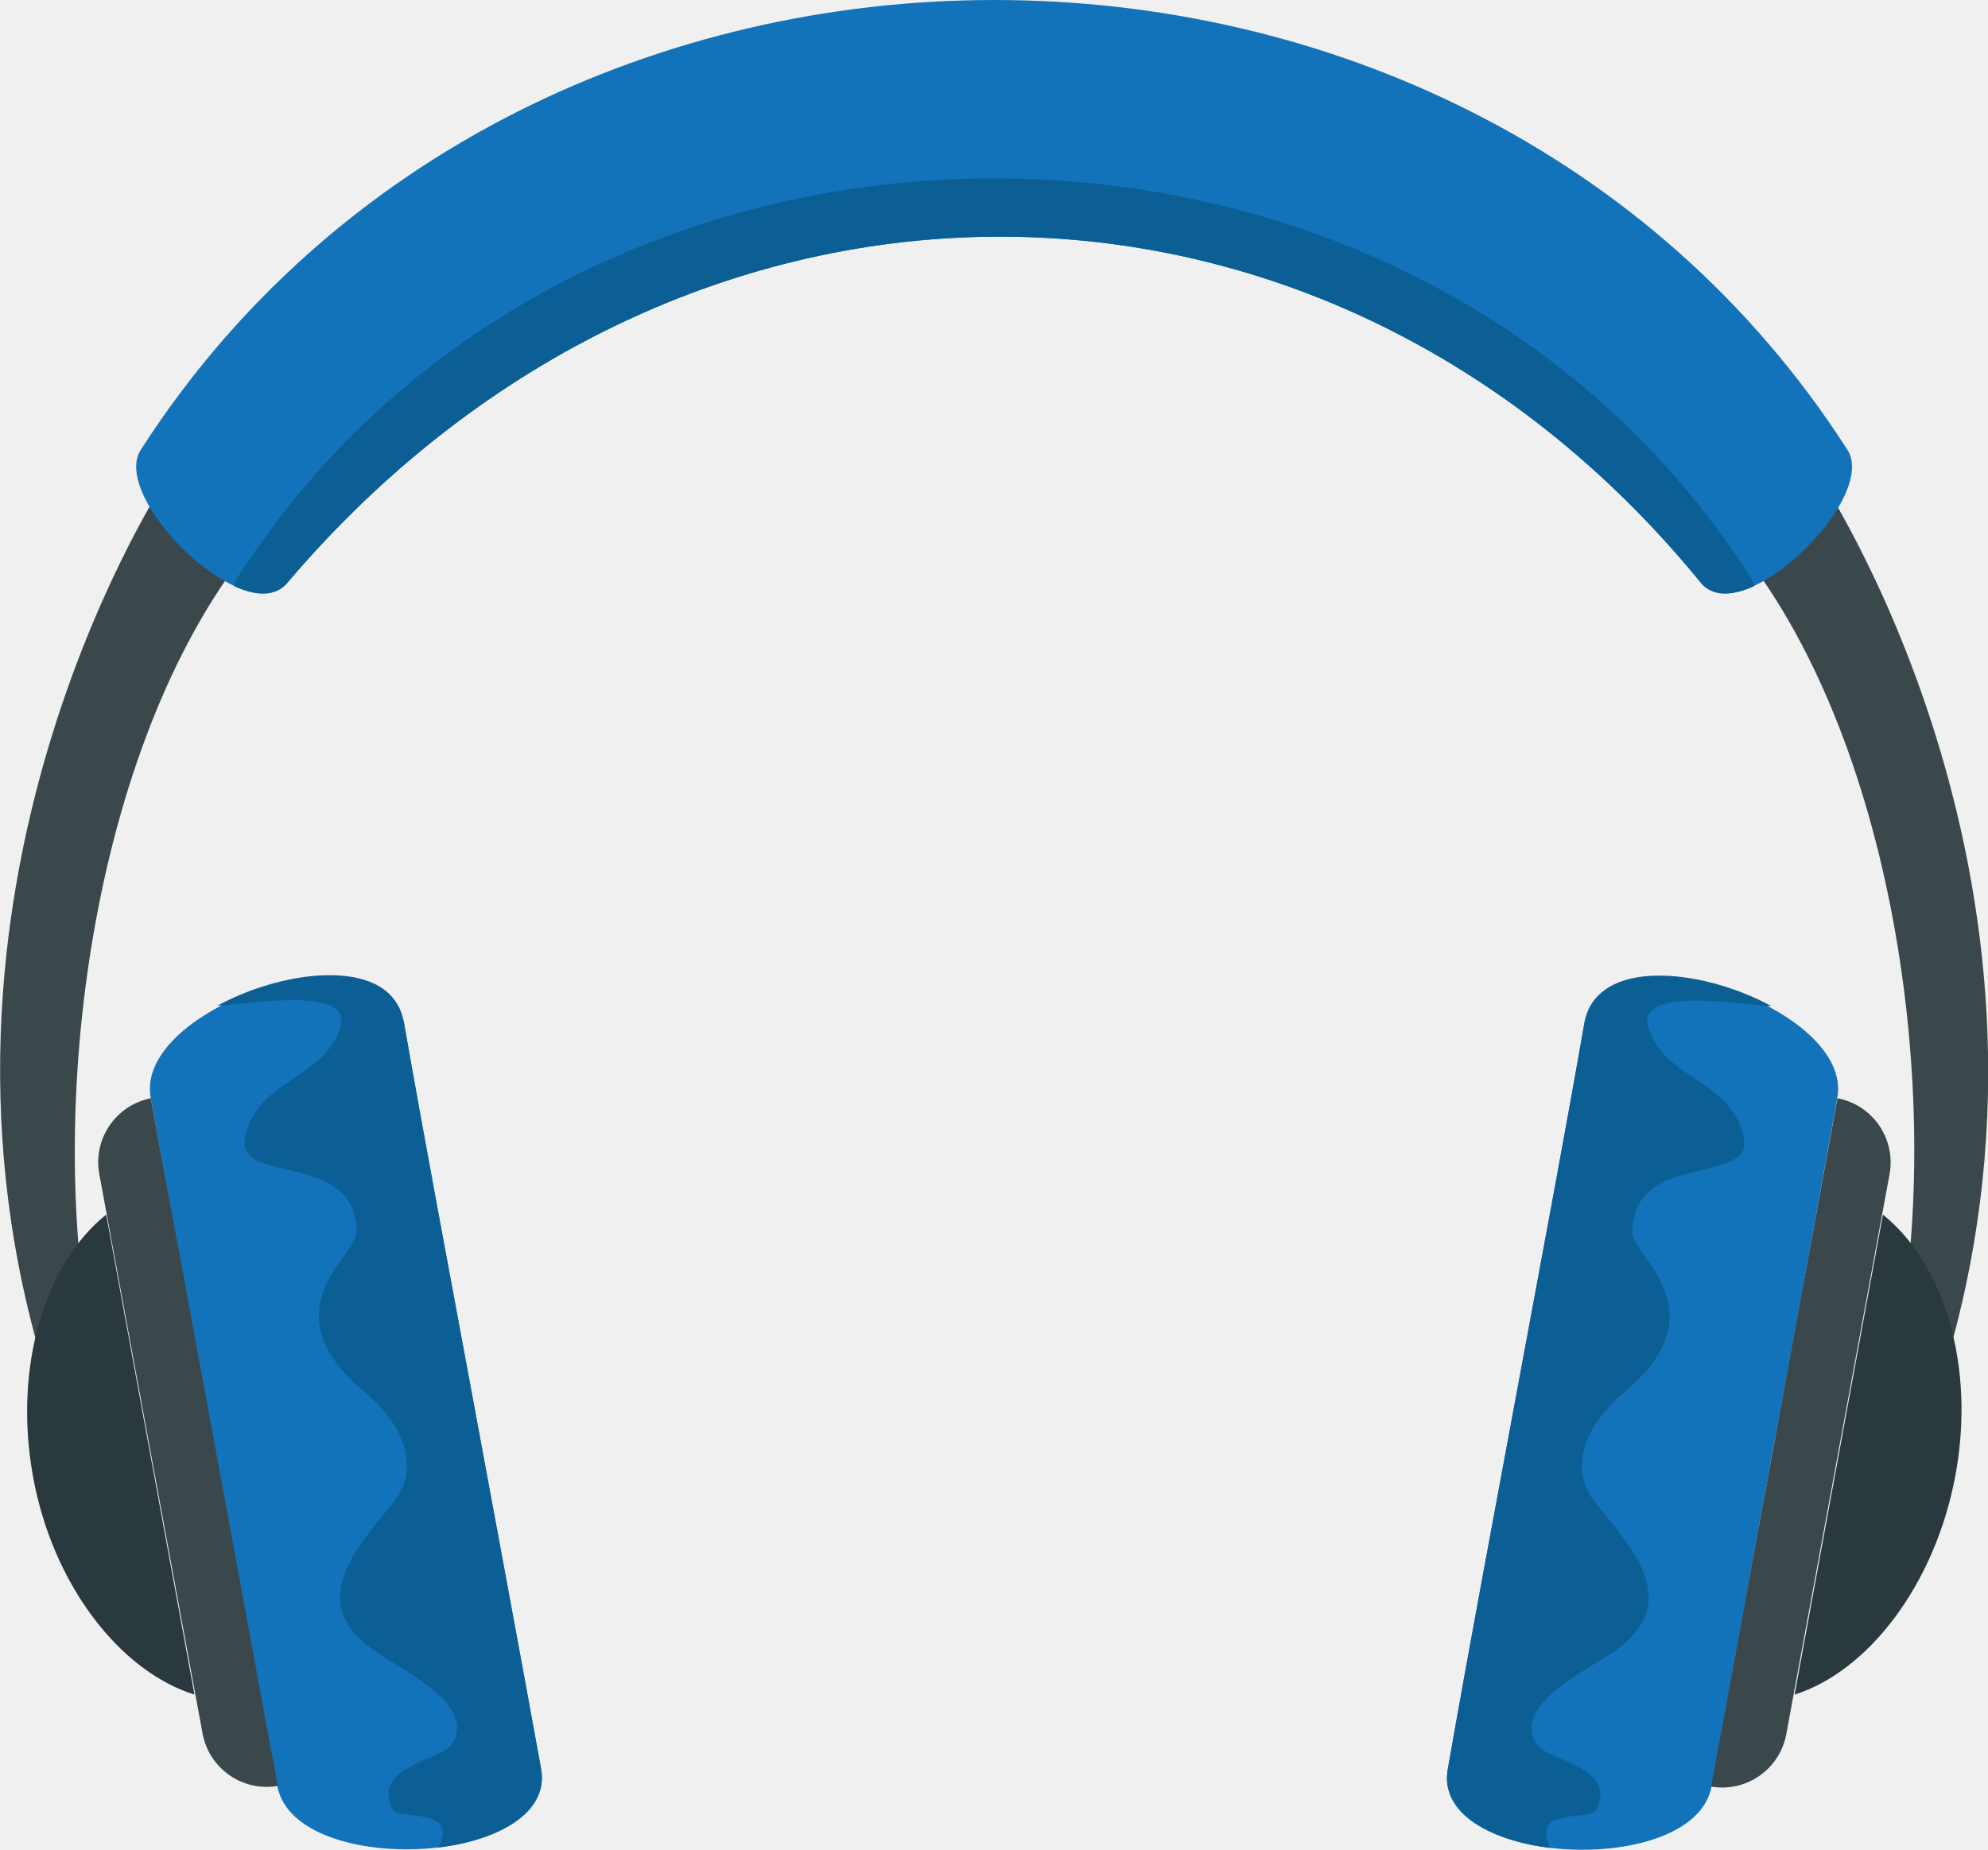
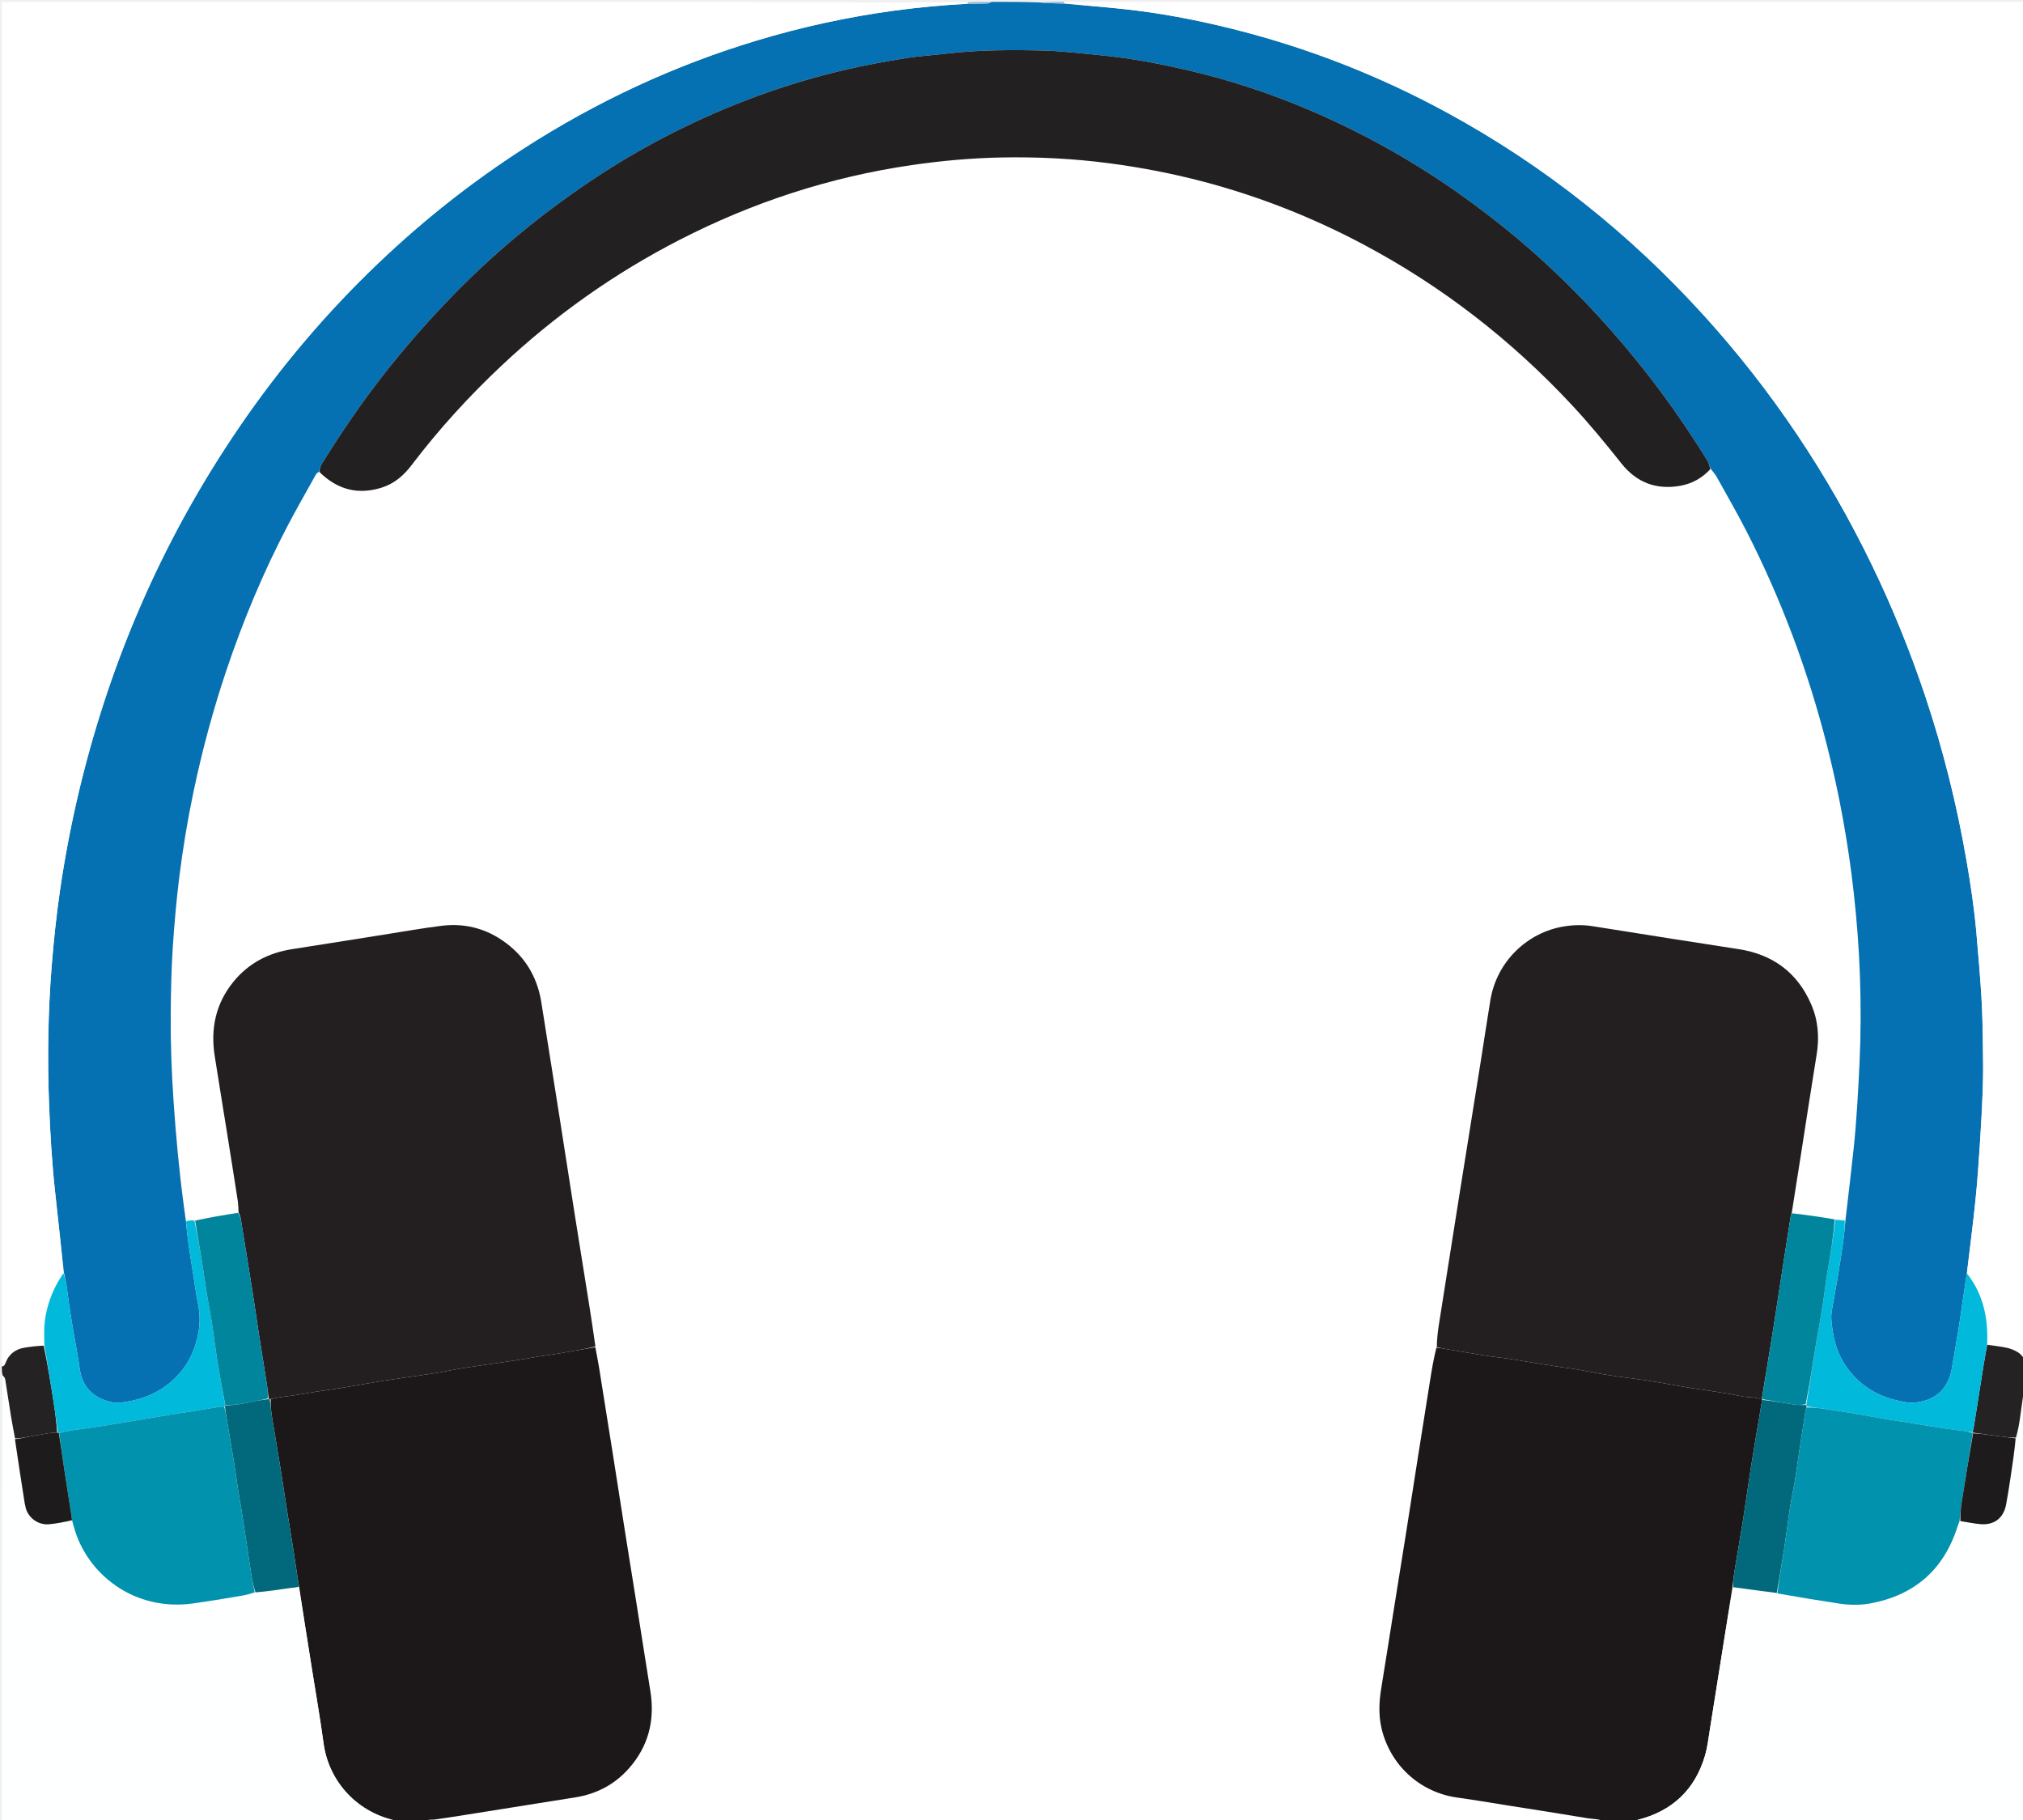
- <svg xmlns="http://www.w3.org/2000/svg" id="Capa_1" data-name="Capa 1" viewBox="0 0 91.39 85.06">
-   <defs>
-     <style>.cls-1{fill:#3a484b;}.cls-1,.cls-2,.cls-3,.cls-4{fill-rule:evenodd;}.cls-2{fill:#1273ba;}.cls-3{fill:#0b5f94;}.cls-4{fill:#2a393d;}</style>
-   </defs>
-   <path class="cls-1" d="M11.22,25.84S-1.13,44.2,5.3,66.39C6,66,6.81,65.66,7.54,65.27c-2-11.74.51-28.12,7.9-36.68-1.39-.93-2.79-1.82-4.22-2.75Z" transform="translate(-3.44 -4.04)" />
-   <path class="cls-1" d="M87,25.84S99.41,44.2,93,66.39c-.73-.38-1.51-.73-2.24-1.12,2.05-11.74-.51-28.12-7.9-36.68,1.39-.93,2.79-1.82,4.18-2.75Z" transform="translate(-3.44 -4.04)" />
-   <path class="cls-2" d="M81.6,30.8c1.86,2.36,8.29-3.91,6.74-6.12-17.7-27.54-60.7-27.5-78.4,0-1.55,2.21,4.88,8.48,6.74,6.12,18-21.15,47.6-21.19,64.92,0Z" transform="translate(-3.44 -4.04)" />
-   <path class="cls-3" d="M81.6,30.8c.54.7,1.47.66,2.48.19a1.15,1.15,0,0,0-.2-.46c-15.68-24.4-53.8-24.37-69.48,0a1.15,1.15,0,0,0-.2.46c1,.47,1.94.51,2.48-.19,18-21.15,47.6-21.19,64.92,0Z" transform="translate(-3.44 -4.04)" />
-   <path class="cls-2" d="M22,51c1,5.73,2.09,11.46,3.14,17.15s2.13,11.47,3.17,17.2c.85,4.49-11.31,5.11-12.12.82L13.27,70.38c-1-5.27-1.93-10.57-2.9-15.84C9.56,50.28,21.14,46.48,22,51Z" transform="translate(-3.44 -4.04)" />
-   <path class="cls-2" d="M76.29,51c-1,5.73-2.09,11.46-3.14,17.15S71,79.64,70,85.37c-.85,4.49,11.31,5.11,12.12.82L85,70.38c1-5.27,1.93-10.57,2.9-15.84.81-4.26-10.77-8.06-11.62-3.52Z" transform="translate(-3.44 -4.04)" />
-   <path class="cls-3" d="M22,51c1,5.73,2.09,11.46,3.14,17.15s2.13,11.47,3.17,17.2c.39,2-2,3.33-4.72,3.64a0,0,0,0,1,0,0c1-1.89-1.86-1.24-2.1-1.74-1-2,2.25-2.28,2.72-3,1.2-1.82-2.29-3.41-3.49-4.26-3.18-2.17-1.09-4.57.77-6.82,1.44-1.74.28-3.83-1.27-5.11-4.54-3.76-.39-6.28-.39-7.36,0-3.83-5.66-2.09-5.11-4.42.58-2.63,3.6-2.59,4.37-5,.62-2-4.53-1-5.65-1,3.29-1.78,8-2.17,8.52.66Z" transform="translate(-3.44 -4.04)" />
-   <path class="cls-3" d="M76.29,51c-1,5.73-2.09,11.46-3.14,17.15S71,79.64,70,85.37c-.39,2,2,3.33,4.72,3.64a0,0,0,0,0,0,0c-1-1.89,1.86-1.24,2.1-1.74,1-2-2.25-2.28-2.72-3-1.2-1.82,2.29-3.41,3.49-4.26,3.18-2.17,1.09-4.57-.77-6.82-1.44-1.74-.28-3.83,1.27-5.11,4.5-3.76.39-6.28.39-7.36,0-3.83,5.66-2.09,5.11-4.42-.58-2.63-3.6-2.59-4.37-5-.62-2,4.53-1,5.65-1-3.29-1.78-8-2.17-8.52.66Z" transform="translate(-3.44 -4.04)" />
-   <path class="cls-1" d="M10.37,54.54h0A3,3,0,0,0,8,58l4.76,25.79a3,3,0,0,0,3.45,2.37h0Z" transform="translate(-3.44 -4.04)" />
-   <path class="cls-1" d="M87.91,54.54h0A3,3,0,0,1,90.31,58L85.55,83.82a3,3,0,0,1-3.45,2.37h0Z" transform="translate(-3.44 -4.04)" />
-   <path class="cls-4" d="M8.32,59.89c-2.83,2.28-4.26,7-3.37,12s4,9,7.43,10.07Z" transform="translate(-3.44 -4.04)" />
-   <path class="cls-4" d="M90,59.89c2.83,2.28,4.26,7,3.33,12s-4,9-7.39,10.07Z" transform="translate(-3.44 -4.04)" />
+ <svg xmlns="http://www.w3.org/2000/svg" version="1.1" id="Layer_1" x="0px" y="0px" width="100%" viewBox="0 0 4349 3911" enable-background="new 0 0 4349 3911" xml:space="preserve">
+   <path fill="#FFFFFF" opacity="1" stroke="none" d=" M3448,3916   C2610.559,3916 1773.118,3916 933.653,3915.024   C931.628,3914.049 932.142,3912.13 933.756,3911.855   C953.13,3908.799 970.897,3906.054 988.652,3903.231   C1071.493,3890.059 1154.349,3876.984 1237.161,3863.634   C1282.821,3856.273 1321.709,3835.871 1352.379,3801.021   C1393.777,3753.981 1407.761,3698.941 1398.47,3637.517   C1395.084,3615.135 1391.341,3592.808 1387.804,3570.448   C1380.625,3525.065 1373.519,3479.671 1366.302,3434.294   C1358.982,3388.272 1351.488,3342.277 1344.209,3296.248   C1335.575,3241.657 1327.147,3187.034 1318.524,3132.441   C1308.342,3067.987 1298.115,3003.539 1287.747,2939.114   C1285.426,2924.691 1282.441,2910.375 1279.966,2894.323   C1275.589,2863.04 1271.11,2833.427 1266.407,2803.851   C1256.478,2741.407 1246.324,2678.999 1236.464,2616.545   C1225.15,2544.882 1214.133,2473.171 1202.844,2401.504   C1189.9,2319.323 1176.802,2237.166 1163.765,2154.999   C1156.054,2106.398 1134.351,2065.357 1096.325,2033.858   C1053.725,1998.571 1004.369,1983.381 949.431,1990.139   C907.829,1995.256 866.509,2002.677 825.084,2009.204   C759.342,2019.562 693.645,2030.208 627.876,2040.39   C577.098,2048.251 534.393,2070.486 501.755,2110.547   C463.606,2157.374 452.391,2211.276 461.6,2270.066   C470.044,2323.981 478.921,2377.828 487.533,2431.717   C495.41,2481.011 503.299,2530.304 510.907,2579.64   C512.312,2588.751 512.401,2598.065 511.258,2607.276   C479.359,2612.264 449.301,2617.261 417.63,2622.236   C410.693,2622.872 405.369,2623.53 399.58,2622.609   C397.762,2611.14 396.389,2601.254 395.058,2591.361   C385.025,2516.758 378.191,2441.829 373.065,2366.758   C368.89,2305.622 366.597,2244.368 367.016,2183.083   C367.348,2134.48 368.205,2085.892 371.362,2037.32   C374.646,1986.781 379.094,1936.379 385.305,1886.159   C392.989,1824.026 403.316,1762.284 416.197,1700.992   C434.699,1612.955 457.995,1526.224 486.692,1440.947   C522.859,1333.468 566.37,1229.087 619.131,1128.676   C637.403,1093.901 656.984,1059.814 676.067,1025.468   C678.593,1020.922 680.561,1015.612 687.593,1015.494   C726.548,1053.304 770.8,1064.025 821.072,1048.031   C848.072,1039.441 868.283,1021.622 885.247,999.291   C943.423,922.711 1008.041,851.923 1078.101,786.059   C1192.901,678.135 1320.241,587.9 1460.356,515.888   C1617.949,434.893 1784.169,380.507 1959.724,354.9   C2023.751,345.561 2088.028,339.747 2152.654,338.504   C2230.651,337.003 2308.393,340.864 2385.844,351.105   C2453.933,360.107 2521.142,373.104 2587.526,390.623   C2707.119,422.183 2821.407,467.31 2930.598,525.257   C3099.901,615.105 3249.217,731.043 3379.766,871.233   C3417.021,911.239 3451.748,953.399 3485.693,996.254   C3518.343,1037.472 3561.228,1053.697 3613.14,1044.067   C3638.023,1039.451 3659.368,1027.566 3678.439,1009.91   C3683.299,1015.162 3687.406,1019.56 3690.241,1024.665   C3711.579,1063.076 3733.631,1101.132 3753.66,1140.221   C3829.559,1288.344 3887.372,1443.358 3928.188,1604.696   C3954.346,1708.093 3973.299,1812.778 3985.136,1918.816   C3991.788,1978.403 3996.387,2038.139 3998.486,2097.977   C4000.701,2161.177 4000.478,2224.432 3997.473,2287.708   C3994.535,2349.569 3991.16,2411.36 3984.561,2472.932   C3979.171,2523.232 3973.103,2573.46 3965.774,2623.675   C3957.953,2623.067 3951.693,2622.503 3944.018,2621.249   C3912.647,2615.971 3882.693,2611.383 3852.627,2605.208   C3858.8,2563.542 3865.091,2523.464 3871.365,2483.383   C3882.683,2411.066 3893.66,2338.693 3905.439,2266.451   C3911.499,2229.289 3908.515,2193.259 3893.59,2158.836   C3863.849,2090.25 3810.853,2051.63 3737.383,2040.289   C3691.35,2033.183 3645.322,2026.046 3599.308,2018.819   C3540.807,2009.631 3482.307,2000.44 3423.841,1991.036   C3403.243,1987.723 3382.825,1988.159 3362.276,1991.473   C3284.645,2003.996 3217.804,2065.576 3203.904,2150.413   C3196.697,2194.405 3190.167,2238.509 3183.147,2282.532   C3167.745,2379.118 3152.153,2475.673 3136.773,2572.262   C3122.021,2664.909 3107.364,2757.571 3092.854,2850.256   C3090.494,2865.332 3089.109,2880.561 3086.337,2896.977   C3081.531,2922.548 3077.654,2946.861 3073.793,2971.176   C3065.235,3025.073 3056.63,3078.964 3048.148,3132.874   C3039.563,3187.433 3031.193,3242.026 3022.562,3296.578   C3013.931,3351.131 3005.062,3405.647 2996.355,3460.188   C2987.334,3516.703 2978.552,3573.258 2969.328,3629.74   C2964.672,3658.255 2963.365,3686.592 2969.944,3714.998   C2987.956,3792.774 3051.149,3852.99 3133.422,3864.225   C3169.68,3869.176 3205.759,3875.435 3241.911,3881.154   C3299.083,3890.198 3356.301,3898.979 3413.373,3908.616   C3424.939,3910.57 3437.339,3909.532 3448,3916  z" />
+   <path fill="#0571B2" opacity="1" stroke="none" d=" M3967.334,2623.719   C3973.103,2573.46 3979.171,2523.232 3984.561,2472.932   C3991.16,2411.36 3994.535,2349.569 3997.473,2287.708   C4000.478,2224.432 4000.701,2161.177 3998.486,2097.977   C3996.387,2038.139 3991.788,1978.403 3985.136,1918.816   C3973.299,1812.778 3954.346,1708.093 3928.188,1604.696   C3887.372,1443.358 3829.559,1288.344 3753.66,1140.221   C3733.631,1101.132 3711.579,1063.076 3690.241,1024.665   C3687.406,1019.56 3683.299,1015.162 3678.422,1008.574   C3674.92,1001.216 3673.459,995.318 3670.5,990.305   C3663.055,977.693 3655.003,965.435 3647.072,953.113   C3583.831,854.865 3512.7,762.638 3433.482,676.816   C3371.96,610.165 3306.229,547.776 3235.533,490.84   C3177.395,444.018 3116.967,400.342 3053.562,360.828   C2978.22,313.874 2899.752,272.884 2818.192,237.965   C2729.901,200.164 2638.887,170.339 2545.201,149.05   C2488.124,136.079 2430.627,125.237 2372.29,119.463   C2357.733,118.023 2343.204,116.274 2328.631,115.037   C2301.467,112.732 2274.311,109.495 2247.096,108.786   C2175.848,106.932 2104.604,106.991 2033.635,115.401   C2004.583,118.844 1975.255,120.445 1946.425,125.164   C1903.796,132.142 1861.191,139.818 1819.12,149.548   C1690.127,179.381 1566.663,224.881 1448.469,284.471   C1403.861,306.961 1360.172,331.256 1317.841,357.824   C1192.631,436.411 1077.898,527.981 974.655,633.99   C922.531,687.51 873.329,743.435 827.143,802.133   C778.884,863.467 734.964,927.759 693.742,993.954   C689.874,1000.166 685.819,1006.407 686.618,1014.297   C680.561,1015.612 678.593,1020.922 676.067,1025.468   C656.984,1059.814 637.403,1093.901 619.131,1128.676   C566.37,1229.087 522.859,1333.468 486.692,1440.947   C457.995,1526.224 434.699,1612.955 416.197,1700.992   C403.316,1762.284 392.989,1824.026 385.305,1886.159   C379.094,1936.379 374.646,1986.781 371.362,2037.32   C368.205,2085.892 367.348,2134.48 367.016,2183.083   C366.597,2244.368 368.89,2305.622 373.065,2366.758   C378.191,2441.829 385.025,2516.758 395.058,2591.361   C396.389,2601.254 397.762,2611.14 399.508,2624.338   C401.595,2642.784 402.926,2657.974 405.07,2673.047   C408.423,2696.625 412.287,2720.131 416.007,2743.656   C419.109,2763.275 421.651,2783.015 425.66,2802.45   C429.763,2822.338 430.248,2842.627 427.002,2861.985   C420.644,2899.904 405.321,2933.844 376.967,2961.801   C342.442,2995.841 300.725,3011.167 253.794,3015.658   C251.817,3015.847 249.765,3015.875 247.811,3015.572   C207.918,3009.381 178.413,2987.463 171.912,2945.571   C169.17,2927.906 166.484,2910.224 163.235,2892.649   C155.531,2850.981 148.785,2809.177 143.571,2767.116   C142.282,2756.719 139.457,2746.511 137.251,2734.415   C131.063,2677.031 125.017,2621.442 118.848,2565.868   C111.72,2501.66 107.848,2437.186 105.421,2372.696   C101.713,2274.161 103.167,2175.655 111.057,2077.258   C115.424,2022.806 121.058,1968.517 128.919,1914.504   C141.29,1829.498 158.067,1745.348 179.349,1662.059   C247.772,1394.281 358.781,1145.766 514.775,917.488   C602.666,788.87 702.864,670.722 815.791,563.352   C911.666,472.195 1014.961,390.517 1126.206,318.914   C1282.255,218.474 1448.827,140.763 1626.591,87.178   C1723.02,58.11 1821.07,36.673 1920.879,23.079   C1973.686,15.886 2026.671,10.909 2081.688,8.149   C2096.784,8.185 2110.059,8.104 2123.306,7.463   C2126.253,7.32 2129.104,5.206 2132,4   C2165.417,4 2198.834,4 2235.193,5.279   C2254.782,7.012 2271.429,7.466 2289.858,8.017   C2332.737,11.837 2373.887,15.054 2414.918,19.391   C2493.175,27.663 2570.34,42.439 2646.649,61.367   C2809.705,101.812 2964.972,162.51 3112.451,242.959   C3320.906,356.669 3503.904,502.675 3663.31,678.435   C3809.311,839.415 3928.911,1018.188 4023.735,1213.672   C4068.257,1305.455 4106.482,1399.757 4138.849,1496.475   C4177.375,1611.596 4206.605,1729.06 4227.367,1848.62   C4236.48,1901.103 4244.378,1953.802 4248.947,2006.913   C4252.884,2052.67 4256.97,2098.432 4259.725,2144.268   C4261.84,2179.471 4262.342,2214.786 4262.898,2250.062   C4263.36,2279.357 4263.612,2308.694 4262.595,2337.964   C4261.162,2379.198 4258.879,2420.414 4256.2,2461.588   C4253.607,2501.446 4250.827,2541.322 4246.727,2581.046   C4241.396,2632.691 4234.681,2684.193 4228.278,2737.402   C4225.333,2756.702 4222.641,2774.352 4220.016,2792.012   C4217,2812.304 4214.281,2832.644 4211.004,2852.894   C4206.144,2882.927 4201.125,2912.938 4195.779,2942.888   C4187.65,2988.423 4156.705,3013.188 4111.425,3015.321   C4099.784,3015.87 4087.761,3012.668 4076.208,3009.939   C4032.583,2999.637 3997.23,2976.722 3970.654,2940.233   C3947.883,2908.97 3939.693,2873.039 3936.964,2835.649   C3936.067,2823.353 3939.347,2810.667 3941.364,2798.264   C3944.547,2778.678 3948.538,2759.225 3951.711,2739.638   C3955.836,2714.178 3959.702,2688.672 3963.265,2663.129   C3965.088,2650.057 3966.007,2636.86 3967.334,2623.719  z" />
+   <path fill="#FFFFFF" opacity="1" stroke="none" d=" M2079.855,7.83   C2026.671,10.909 1973.686,15.886 1920.879,23.079   C1821.07,36.673 1723.02,58.11 1626.591,87.178   C1448.827,140.763 1282.255,218.474 1126.206,318.914   C1014.961,390.517 911.666,472.195 815.791,563.352   C702.864,670.722 602.666,788.87 514.775,917.488   C358.781,1145.766 247.772,1394.281 179.349,1662.059   C158.067,1745.348 141.29,1829.498 128.919,1914.504   C121.058,1968.517 115.424,2022.806 111.057,2077.258   C103.167,2175.655 101.713,2274.161 105.421,2372.696   C107.848,2437.186 111.72,2501.66 118.848,2565.868   C125.017,2621.442 131.063,2677.031 136.325,2735.483   C116.214,2765.947 103.982,2796.437 97.917,2829.484   C94.178,2849.854 94.862,2870.399 93.606,2891.122   C78.931,2893.197 65.904,2894.929 52.935,2897.024   C38.741,2899.317 26.662,2905.717 18.219,2917.543   C14.85,2922.262 12.959,2928.032 10.372,2933.312   C9.038,2936.036 6.907,2936.959 4,2936   C4,1959.008 4,982.016 4,4   C694.75,4 1385.5,4 2078.223,4.963   C2080.195,5.925 2079.855,7.83 2079.855,7.83  z" />
+   <path fill="#FFFFFF" opacity="1" stroke="none" d=" M4228.562,2735.757   C4234.681,2684.193 4241.396,2632.691 4246.727,2581.046   C4250.827,2541.322 4253.607,2501.446 4256.2,2461.588   C4258.879,2420.414 4261.162,2379.198 4262.595,2337.964   C4263.612,2308.694 4263.36,2279.357 4262.898,2250.062   C4262.342,2214.786 4261.84,2179.471 4259.725,2144.268   C4256.97,2098.432 4252.884,2052.67 4248.947,2006.913   C4244.378,1953.802 4236.48,1901.103 4227.367,1848.62   C4206.605,1729.06 4177.375,1611.596 4138.849,1496.475   C4106.482,1399.757 4068.257,1305.455 4023.735,1213.672   C3928.911,1018.188 3809.311,839.415 3663.31,678.435   C3503.904,502.675 3320.906,356.669 3112.451,242.959   C2964.972,162.51 2809.705,101.812 2646.649,61.367   C2570.34,42.439 2493.175,27.663 2414.918,19.391   C2373.887,15.054 2332.737,11.837 2289.668,7.041   C2287.696,5.967 2288,4 2288,4   C2977.092,4 3666.184,4 4356,4   C4356,978.75 4356,1953.5 4354.694,2929.552   C4352.338,2919.367 4345.484,2911.312 4336.31,2905.905   C4329.152,2901.686 4320.89,2898.677 4312.733,2896.966   C4299.33,2894.155 4285.616,2892.83 4271.986,2889.091   C4272.039,2882.662 4272.23,2878.021 4272.223,2873.38   C4272.14,2822.919 4259.481,2776.439 4228.562,2735.757  z" />
+   <path fill="#1C1819" opacity="1" stroke="none" d=" M3449.867,3916   C3437.339,3909.532 3424.939,3910.57 3413.373,3908.616   C3356.301,3898.979 3299.083,3890.198 3241.911,3881.154   C3205.759,3875.435 3169.68,3869.176 3133.422,3864.225   C3051.149,3852.99 2987.956,3792.774 2969.944,3714.998   C2963.365,3686.592 2964.672,3658.255 2969.328,3629.74   C2978.552,3573.258 2987.334,3516.703 2996.355,3460.188   C3005.062,3405.647 3013.931,3351.131 3022.562,3296.578   C3031.193,3242.026 3039.563,3187.433 3048.148,3132.874   C3056.63,3078.964 3065.235,3025.073 3073.793,2971.176   C3077.654,2946.861 3081.531,2922.548 3087.986,2897.22   C3096.375,2897.473 3102.142,2898.95 3107.99,2899.967   C3122.298,2902.456 3136.645,2904.727 3150.974,2907.094   C3168.592,2910.005 3186.176,2913.135 3203.834,2915.771   C3217.573,2917.823 3231.451,2918.942 3245.18,2921.046   C3267.377,2924.448 3289.462,2928.594 3311.672,2931.91   C3331.943,2934.936 3352.101,2938.579 3372.478,2941.138   C3399.971,2944.591 3427.045,2951.248 3454.449,2955.58   C3485.134,2960.431 3516.048,2963.819 3546.747,2968.588   C3576.122,2973.151 3605.297,2979 3634.655,2983.682   C3667.938,2988.99 3701.432,2992.937 3734.499,2999.656   C3744.201,3001.627 3754.095,3003.497 3763.934,3003.687   C3772.175,3003.845 3779.6,3006.182 3787.574,3008.099   C3787.894,3007.927 3788.578,3007.692 3788.139,3009.291   C3786.252,3020.056 3784.872,3029.234 3783.345,3038.388   C3777.123,3075.698 3770.582,3112.958 3764.681,3150.319   C3758.572,3188.999 3753.333,3227.816 3747.221,3266.496   C3741.318,3303.855 3734.679,3341.098 3728.599,3378.43   C3726.791,3389.535 3725.778,3400.769 3724.104,3413.569   C3718.125,3451.308 3712.471,3487.427 3706.75,3523.534   C3696.348,3589.181 3685.992,3654.835 3675.425,3720.456   C3672.574,3738.158 3670.533,3756.186 3665.545,3773.314   C3643.999,3847.3 3595.036,3893.248 3520.43,3912.127   C3517.482,3912.873 3514.804,3914.685 3512,3916   C3491.912,3916 3471.823,3916 3449.867,3916  z" />
+   <path fill="#1C1819" opacity="1" stroke="none" d=" M1279.761,2896.01   C1282.441,2910.375 1285.426,2924.691 1287.747,2939.114   C1298.115,3003.539 1308.342,3067.987 1318.524,3132.441   C1327.147,3187.034 1335.575,3241.657 1344.209,3296.248   C1351.488,3342.277 1358.982,3388.272 1366.302,3434.294   C1373.519,3479.671 1380.625,3525.065 1387.804,3570.448   C1391.341,3592.808 1395.084,3615.135 1398.47,3637.517   C1407.761,3698.941 1393.777,3753.981 1352.379,3801.021   C1321.709,3835.871 1282.821,3856.273 1237.161,3863.634   C1154.349,3876.984 1071.493,3890.059 988.652,3903.231   C970.897,3906.054 953.13,3908.799 932.257,3911.529   C923.135,3911.869 916.986,3911.731 912,3916   C894.572,3916 877.145,3916 856.94,3914.799   C768.692,3898.275 706.799,3830.13 695.612,3747.628   C688.368,3694.198 679.022,3641.051 670.583,3587.782   C661.314,3529.265 652.006,3470.755 642.943,3410.685   C642.122,3403.923 640.868,3398.749 640.059,3393.507   C636.821,3372.511 633.855,3351.474 630.54,3330.49   C625.775,3300.333 620.7,3270.225 615.931,3240.068   C611.472,3211.87 607.415,3183.608 602.864,3155.426   C596.834,3118.079 590.341,3080.806 584.379,3043.449   C582.503,3031.694 581.695,3019.769 581.976,3007.729   C588.696,3006.357 593.788,3004.856 598.989,3004.066   C612.047,3002.083 625.18,3000.589 638.235,2998.583   C651.283,2996.579 664.246,2994.029 677.292,2992.009   C696.878,2988.974 716.546,2986.455 736.101,2983.242   C765.412,2978.427 794.608,2972.903 823.941,2968.236   C852.64,2963.67 881.451,2959.815 910.208,2955.614   C920.663,2954.087 931.138,2952.661 941.541,2950.834   C961.05,2947.408 980.452,2943.332 1000.011,2940.24   C1028.714,2935.702 1057.52,2931.807 1086.276,2927.602   C1096.73,2926.073 1107.183,2924.529 1117.611,2922.834   C1131.292,2920.61 1144.932,2918.13 1158.62,2915.949   C1170.362,2914.078 1182.167,2912.605 1193.906,2910.713   C1206.938,2908.613 1219.923,2906.217 1232.935,2903.984   C1248.541,2901.307 1264.152,2898.667 1279.761,2896.01  z" />
+   <path fill="#FEFFFF" opacity="1" stroke="none" d=" M642.715,3412.242   C652.006,3470.755 661.314,3529.265 670.583,3587.782   C679.022,3641.051 688.368,3694.198 695.612,3747.628   C706.799,3830.13 768.692,3898.275 855.081,3914.799   C572.274,3916 288.549,3916 4,3916   C4,3597.25 4,3278.5 5.564,2958.078   C8.531,2959.31 10.719,2962.087 11.215,2965.139   C15.667,2992.507 19.669,3019.948 24.121,3047.316   C26.554,3062.267 29.6,3077.119 32.143,3093.68   C38.934,3140.482 45.941,3185.623 52.992,3230.757   C53.4,3233.363 54.332,3235.887 54.746,3238.494   C58.011,3259.068 79.298,3279.031 105.655,3276.572   C122.099,3275.038 138.381,3271.756 155.194,3270.883   C156.884,3276.301 158.26,3280.054 159.326,3283.892   C186.41,3381.354 285.638,3464.576 414.924,3446.828   C448.472,3442.222 481.866,3436.464 515.289,3430.978   C526.346,3429.163 537.271,3426.54 549.968,3424.412   C574.898,3420.995 598.101,3417.334 621.348,3413.981   C628.407,3412.963 635.589,3412.798 642.715,3412.242  z" />
+   <path fill="#FEFFFF" opacity="1" stroke="none" d=" M3513.875,3916   C3514.804,3914.685 3517.482,3912.873 3520.43,3912.127   C3595.036,3893.248 3643.999,3847.3 3665.545,3773.314   C3670.533,3756.186 3672.574,3738.158 3675.425,3720.456   C3685.992,3654.835 3696.348,3589.181 3706.75,3523.534   C3712.471,3487.427 3718.125,3451.308 3725.777,3413.505   C3742.083,3413.855 3756.411,3415.965 3770.76,3417.917   C3787.042,3420.132 3803.344,3422.205 3820.952,3425.246   C3865.65,3433.103 3908.99,3440.339 3952.435,3446.886   C3974.93,3450.277 3997.874,3450.991 4020.175,3446.891   C4115.156,3429.426 4178.249,3374.896 4207.924,3282.507   C4209.344,3278.088 4211.05,3273.76 4214.304,3269.787   C4229.795,3272.283 4243.541,3275.103 4257.427,3276.333   C4287.114,3278.962 4307.201,3263.448 4312.738,3233.907   C4316.291,3214.95 4319.143,3195.856 4322.076,3176.788   C4326.418,3148.552 4330.554,3120.284 4335.349,3090.448   C4338.089,3075.733 4340.474,3062.63 4342.382,3049.458   C4345.912,3025.091 4349.163,3000.684 4353.4,2976.259   C4354.271,2976.225 4356,2976 4356,2976   C4356,3289.026 4356,3602.052 4356,3916   C4075.917,3916 3795.833,3916 3513.875,3916  z" />
+   <path fill="#252224" opacity="1" stroke="none" d=" M32.37,3092.016   C29.6,3077.119 26.554,3062.267 24.121,3047.316   C19.669,3019.948 15.667,2992.507 11.215,2965.139   C10.719,2962.087 8.531,2959.31 5.564,2956.203   C4,2950.444 4,2944.889 4,2937.667   C6.907,2936.959 9.038,2936.036 10.372,2933.312   C12.959,2928.032 14.85,2922.262 18.219,2917.543   C26.662,2905.717 38.741,2899.317 52.935,2897.024   C65.904,2894.929 78.931,2893.197 94.029,2892.796   C102.545,2934.383 109.109,2974.456 115.326,3014.583   C118.686,3036.272 121.452,3058.054 122.709,3079.853   C105.801,3079.178 91.419,3084.087 76.61,3085.795   C61.814,3087.501 47.466,3092.421 32.37,3092.016  z" />
+   <path fill="#242223" opacity="1" stroke="none" d=" M4352.53,2976.293   C4349.163,3000.684 4345.912,3025.091 4342.382,3049.458   C4340.474,3062.63 4338.089,3075.733 4333.683,3090.455   C4317.242,3090.13 4303.028,3088.278 4288.835,3086.288   C4273.353,3084.117 4257.889,3081.818 4241.738,3079.614   C4241.06,3079.654 4239.757,3080.042 4240.374,3078.549   C4241.545,3075.146 4242.313,3073.269 4242.622,3071.319   C4249.78,3026.156 4256.814,2980.972 4264.05,2935.821   C4266.457,2920.8 4269.358,2905.857 4272.033,2890.879   C4285.616,2892.83 4299.33,2894.155 4312.733,2896.966   C4320.89,2898.677 4329.152,2901.686 4336.31,2905.905   C4345.484,2911.312 4352.338,2919.367 4354.694,2931.426   C4356,2938.857 4356,2945.715 4354.89,2955.333   C4353.363,2964.16 4352.946,2970.227 4352.53,2976.293  z" />
+   <path fill="#90BBDA" opacity="1" stroke="none" d=" M2286.147,4   C2288,4 2287.696,5.967 2287.886,6.944   C2271.429,7.466 2254.782,7.012 2237.068,5.279   C2252.098,4 2268.196,4 2286.147,4  z" />
+   <path fill="#90BBDA" opacity="1" stroke="none" d=" M2081.688,8.149   C2079.855,7.83 2080.195,5.925 2080.097,4.963   C2096.098,4 2112.196,4 2130.147,4   C2129.104,5.206 2126.253,7.32 2123.306,7.463   C2110.059,8.104 2096.784,8.185 2081.688,8.149  z" />
+   <path fill="#A9ABAB" opacity="1" stroke="none" d=" M4353.4,2976.259   C4352.946,2970.227 4353.363,2964.16 4354.89,2957.047   C4356,2961.556 4356,2967.111 4356,2974.333   C4356,2976 4354.271,2976.225 4353.4,2976.259  z" />
+   <path fill="#97B1B2" opacity="1" stroke="none" d=" M913.667,3916   C916.986,3911.731 923.135,3911.869 930.643,3911.804   C932.142,3912.13 931.628,3914.049 931.814,3915.024   C926.444,3916 920.889,3916 913.667,3916  z" />
+   <path fill="#232021" opacity="1" stroke="none" d=" M687.593,1015.494   C685.819,1006.407 689.874,1000.166 693.742,993.954   C734.964,927.759 778.884,863.467 827.143,802.133   C873.329,743.435 922.531,687.51 974.655,633.99   C1077.898,527.981 1192.631,436.411 1317.841,357.824   C1360.172,331.256 1403.861,306.961 1448.469,284.471   C1566.663,224.881 1690.127,179.381 1819.12,149.548   C1861.191,139.818 1903.796,132.142 1946.425,125.164   C1975.255,120.445 2004.583,118.844 2033.635,115.401   C2104.604,106.991 2175.848,106.932 2247.096,108.786   C2274.311,109.495 2301.467,112.732 2328.631,115.037   C2343.204,116.274 2357.733,118.023 2372.29,119.463   C2430.627,125.237 2488.124,136.079 2545.201,149.05   C2638.887,170.339 2729.901,200.164 2818.192,237.965   C2899.752,272.884 2978.22,313.874 3053.562,360.828   C3116.967,400.342 3177.395,444.018 3235.533,490.84   C3306.229,547.776 3371.96,610.165 3433.482,676.816   C3512.7,762.638 3583.831,854.865 3647.072,953.113   C3655.003,965.435 3663.055,977.693 3670.5,990.305   C3673.459,995.318 3674.92,1001.216 3677.081,1008.048   C3659.368,1027.566 3638.023,1039.451 3613.14,1044.067   C3561.228,1053.697 3518.343,1037.472 3485.693,996.254   C3451.748,953.399 3417.021,911.239 3379.766,871.233   C3249.217,731.043 3099.901,615.105 2930.598,525.257   C2821.407,467.31 2707.119,422.183 2587.526,390.623   C2521.142,373.104 2453.933,360.107 2385.844,351.105   C2308.393,340.864 2230.651,337.003 2152.654,338.504   C2088.028,339.747 2023.751,345.561 1959.724,354.9   C1784.169,380.507 1617.949,434.893 1460.356,515.888   C1320.241,587.9 1192.901,678.135 1078.101,786.059   C1008.041,851.923 943.423,922.711 885.247,999.291   C868.283,1021.622 848.072,1039.441 821.072,1048.031   C770.8,1064.025 726.548,1053.304 687.593,1015.494  z" />
+   <path fill="#231F20" opacity="1" stroke="none" d=" M1279.966,2894.323   C1264.152,2898.667 1248.541,2901.307 1232.935,2903.984   C1219.923,2906.217 1206.938,2908.613 1193.906,2910.713   C1182.167,2912.605 1170.362,2914.078 1158.62,2915.949   C1144.932,2918.13 1131.292,2920.61 1117.611,2922.834   C1107.183,2924.529 1096.73,2926.073 1086.276,2927.602   C1057.52,2931.807 1028.714,2935.702 1000.011,2940.24   C980.452,2943.332 961.05,2947.408 941.541,2950.834   C931.138,2952.661 920.663,2954.087 910.208,2955.614   C881.451,2959.815 852.64,2963.67 823.941,2968.236   C794.608,2972.903 765.412,2978.427 736.101,2983.242   C716.546,2986.455 696.878,2988.974 677.292,2992.009   C664.246,2994.029 651.283,2996.579 638.235,2998.583   C625.18,3000.589 612.047,3002.083 598.989,3004.066   C593.788,3004.856 588.696,3006.357 581.317,3007.573   C579.079,3007.611 577.727,3007.558 577.561,3005.806   C576.109,2994.174 575.038,2984.26 573.499,2974.419   C567.855,2938.333 561.95,2902.289 556.347,2866.197   C551.66,2836.007 547.446,2805.743 542.685,2775.565   C535.234,2728.338 527.59,2681.142 519.805,2633.97   C518.314,2624.933 518.112,2615.476 513.098,2607.286   C512.401,2598.065 512.312,2588.751 510.907,2579.64   C503.299,2530.304 495.41,2481.011 487.533,2431.717   C478.921,2377.828 470.044,2323.981 461.6,2270.066   C452.391,2211.276 463.606,2157.374 501.755,2110.547   C534.393,2070.486 577.098,2048.251 627.876,2040.39   C693.645,2030.208 759.342,2019.562 825.084,2009.204   C866.509,2002.677 907.829,1995.256 949.431,1990.139   C1004.369,1983.381 1053.725,1998.571 1096.325,2033.858   C1134.351,2065.357 1156.054,2106.398 1163.765,2154.999   C1176.802,2237.166 1189.9,2319.323 1202.844,2401.504   C1214.133,2473.171 1225.15,2544.882 1236.464,2616.545   C1246.324,2678.999 1256.478,2741.407 1266.407,2803.851   C1271.11,2833.427 1275.589,2863.04 1279.966,2894.323  z" />
+   <path fill="#231F20" opacity="1" stroke="none" d=" M3787.254,3008.271   C3779.6,3006.182 3772.175,3003.845 3763.934,3003.687   C3754.095,3003.497 3744.201,3001.627 3734.499,2999.656   C3701.432,2992.937 3667.938,2988.99 3634.655,2983.682   C3605.297,2979 3576.122,2973.151 3546.747,2968.588   C3516.048,2963.819 3485.134,2960.431 3454.449,2955.58   C3427.045,2951.248 3399.971,2944.591 3372.478,2941.138   C3352.101,2938.579 3331.943,2934.936 3311.672,2931.91   C3289.462,2928.594 3267.377,2924.448 3245.18,2921.046   C3231.451,2918.942 3217.573,2917.823 3203.834,2915.771   C3186.176,2913.135 3168.592,2910.005 3150.974,2907.094   C3136.645,2904.727 3122.298,2902.456 3107.99,2899.967   C3102.142,2898.95 3096.375,2897.473 3088.922,2895.962   C3089.109,2880.561 3090.494,2865.332 3092.854,2850.256   C3107.364,2757.571 3122.021,2664.909 3136.773,2572.262   C3152.153,2475.673 3167.745,2379.118 3183.147,2282.532   C3190.167,2238.509 3196.697,2194.405 3203.904,2150.413   C3217.804,2065.576 3284.645,2003.996 3362.276,1991.473   C3382.825,1988.159 3403.243,1987.723 3423.841,1991.036   C3482.307,2000.44 3540.807,2009.631 3599.308,2018.819   C3645.322,2026.046 3691.35,2033.183 3737.383,2040.289   C3810.853,2051.63 3863.849,2090.25 3893.59,2158.836   C3908.515,2193.259 3911.499,2229.289 3905.439,2266.451   C3893.66,2338.693 3882.683,2411.066 3871.365,2483.383   C3865.091,2523.464 3858.8,2563.542 3851.897,2606.736   C3850.638,2611.736 3849.704,2613.575 3849.399,2615.514   C3843.635,2652.178 3837.916,2688.848 3832.247,2725.526   C3825.16,2771.376 3818.316,2817.264 3811.021,2863.08   C3803.311,2911.51 3795.193,2959.876 3787.254,3008.271  z" />
+   <path fill="#01BADB" opacity="1" stroke="none" d=" M4271.986,2889.091   C4269.358,2905.857 4266.457,2920.8 4264.05,2935.821   C4256.814,2980.972 4249.78,3026.156 4242.622,3071.319   C4242.313,3073.269 4241.545,3075.146 4238.782,3078.302   C4232.75,3078.454 4228.992,3076.886 4225.092,3076.352   C4211.983,3074.553 4198.768,3073.492 4185.696,3071.479   C4153.031,3066.449 4120.429,3061.023 4087.791,3055.819   C4076.69,3054.049 4065.525,3052.668 4054.451,3050.755   C4034.911,3047.38 4015.451,3043.539 3995.897,3040.249   C3971.784,3036.192 3947.635,3032.328 3923.45,3028.718   C3910.374,3026.765 3897.193,3025.516 3883.851,3023.054   C3883.643,3022.158 3883.164,3020.384 3883.463,3018.705   C3890.649,2973.353 3897.479,2929.671 3904.459,2886.013   C3906.436,2873.647 3908.946,2861.368 3911.038,2849.019   C3914.015,2831.446 3917.017,2813.874 3919.668,2796.25   C3922.909,2774.71 3925.188,2753.009 3928.974,2731.57   C3935.405,2695.158 3941.445,2658.708 3945.434,2621.939   C3951.693,2622.503 3957.953,2623.067 3965.774,2623.675   C3966.007,2636.86 3965.088,2650.057 3963.265,2663.129   C3959.702,2688.672 3955.836,2714.178 3951.711,2739.638   C3948.538,2759.225 3944.547,2778.678 3941.364,2798.264   C3939.347,2810.667 3936.067,2823.353 3936.964,2835.649   C3939.693,2873.039 3947.883,2908.97 3970.654,2940.233   C3997.23,2976.722 4032.583,2999.637 4076.208,3009.939   C4087.761,3012.668 4099.784,3015.87 4111.425,3015.321   C4156.705,3013.188 4187.65,2988.423 4195.779,2942.888   C4201.125,2912.938 4206.144,2882.927 4211.004,2852.894   C4214.281,2832.644 4217,2812.304 4220.016,2792.012   C4222.641,2774.352 4225.333,2756.702 4228.278,2737.402   C4259.481,2776.439 4272.14,2822.919 4272.223,2873.38   C4272.23,2878.021 4272.039,2882.662 4271.986,2889.091  z" />
+   <path fill="#01B9DB" opacity="1" stroke="none" d=" M124.486,3079.795   C121.452,3058.054 118.686,3036.272 115.326,3014.583   C109.109,2974.456 102.545,2934.383 95.702,2892.614   C94.862,2870.399 94.178,2849.854 97.917,2829.484   C103.982,2796.437 116.214,2765.947 136.412,2737.284   C139.457,2746.511 142.282,2756.719 143.571,2767.116   C148.785,2809.177 155.531,2850.981 163.235,2892.649   C166.484,2910.224 169.17,2927.906 171.912,2945.571   C178.413,2987.463 207.918,3009.381 247.811,3015.572   C249.765,3015.875 251.817,3015.847 253.794,3015.658   C300.725,3011.167 342.442,2995.841 376.967,2961.801   C405.321,2933.844 420.644,2899.904 427.002,2861.985   C430.248,2842.627 429.763,2822.338 425.66,2802.45   C421.651,2783.015 419.109,2763.275 416.007,2743.656   C412.287,2720.131 408.423,2696.625 405.07,2673.047   C402.926,2657.974 401.595,2642.784 399.972,2625.917   C405.369,2623.53 410.693,2622.872 417.94,2623.994   C425.239,2658.308 430.725,2690.823 435.953,2723.38   C439.299,2744.219 442.063,2765.15 445.458,2785.98   C448.641,2805.503 452.679,2824.891 455.682,2844.44   C460.288,2874.427 463.882,2904.574 468.737,2934.518   C473.382,2963.161 479.089,2991.632 484.128,3021.044   C483.927,3021.91 483.562,3023.651 481.893,3023.751   C476.91,3024.006 473.545,3023.844 470.291,3024.367   C454.684,3026.876 439.122,3029.666 423.514,3032.174   C404.645,3035.206 385.726,3037.932 366.866,3041.011   C336.968,3045.893 307.106,3050.995 277.218,3055.936   C254.48,3059.695 231.734,3063.402 208.975,3067.029   C197.905,3068.792 186.827,3070.558 175.702,3071.898   C159.324,3073.87 142.992,3075.982 126.44,3080.373   C125.791,3080.174 124.486,3079.795 124.486,3079.795  z" />
+   <path fill="#01859C" opacity="1" stroke="none" d=" M3944.018,2621.249   C3941.445,2658.708 3935.405,2695.158 3928.974,2731.57   C3925.188,2753.009 3922.909,2774.71 3919.668,2796.25   C3917.017,2813.874 3914.015,2831.446 3911.038,2849.019   C3908.946,2861.368 3906.436,2873.647 3904.459,2886.013   C3897.479,2929.671 3890.649,2973.353 3881.758,3018.613   C3872.521,3020.012 3865.168,3020.597 3858.077,3019.496   C3834.86,3015.891 3811.737,3011.674 3788.578,3007.692   C3788.578,3007.692 3787.894,3007.927 3787.574,3008.099   C3795.193,2959.876 3803.311,2911.51 3811.021,2863.08   C3818.316,2817.264 3825.16,2771.376 3832.247,2725.526   C3837.916,2688.848 3843.635,2652.178 3849.399,2615.514   C3849.704,2613.575 3850.638,2611.736 3852.008,2608.322   C3882.693,2611.383 3912.647,2615.971 3944.018,2621.249  z" />
+   <path fill="#01859C" opacity="1" stroke="none" d=" M484.329,3020.178   C479.089,2991.632 473.382,2963.161 468.737,2934.518   C463.882,2904.574 460.288,2874.427 455.682,2844.44   C452.679,2824.891 448.641,2805.503 445.458,2785.98   C442.063,2765.15 439.299,2744.219 435.953,2723.38   C430.725,2690.823 425.239,2658.308 419.553,2624.016   C449.301,2617.261 479.359,2612.264 511.258,2607.276   C518.112,2615.476 518.314,2624.933 519.805,2633.97   C527.59,2681.142 535.234,2728.338 542.685,2775.565   C547.446,2805.743 551.66,2836.007 556.347,2866.197   C561.95,2902.289 567.855,2938.333 573.499,2974.419   C575.038,2984.26 576.109,2994.174 575.751,3005.979   C563.72,3009.576 553.21,3010.711 542.971,3013.038   C523.636,3017.433 504.254,3020.882 484.329,3020.178  z" />
+   <path fill="#01697B" opacity="1" stroke="none" d=" M3788.139,3009.291   C3811.737,3011.674 3834.86,3015.891 3858.077,3019.496   C3865.168,3020.597 3872.521,3020.012 3881.458,3020.292   C3883.164,3020.384 3883.643,3022.158 3883.596,3024.651   C3882.722,3029.667 3881.532,3032.135 3881.123,3034.725   C3876.69,3062.788 3872.301,3090.859 3868.062,3118.952   C3865.005,3139.211 3862.502,3159.559 3859.18,3179.773   C3855.968,3199.326 3851.534,3218.684 3848.513,3238.262   C3843.777,3268.958 3840.118,3299.821 3835.37,3330.515   C3830.523,3361.852 3824.913,3393.07 3819.637,3424.34   C3803.344,3422.205 3787.042,3420.132 3770.76,3417.917   C3756.411,3415.965 3742.083,3413.855 3726.073,3411.879   C3725.778,3400.769 3726.791,3389.535 3728.599,3378.43   C3734.679,3341.098 3741.318,3303.855 3747.221,3266.496   C3753.333,3227.816 3758.572,3188.999 3764.681,3150.319   C3770.582,3112.958 3777.123,3075.698 3783.345,3038.388   C3784.872,3029.234 3786.252,3020.056 3788.139,3009.291  z" />
+   <path fill="#01697B" opacity="1" stroke="none" d=" M484.128,3021.044   C504.254,3020.882 523.636,3017.433 542.971,3013.038   C553.21,3010.711 563.72,3009.576 575.917,3007.73   C577.727,3007.558 579.079,3007.611 579.739,3007.767   C581.695,3019.769 582.503,3031.694 584.379,3043.449   C590.341,3080.806 596.834,3118.079 602.864,3155.426   C607.415,3183.608 611.472,3211.87 615.931,3240.068   C620.7,3270.225 625.775,3300.333 630.54,3330.49   C633.855,3351.474 636.821,3372.511 640.059,3393.507   C640.868,3398.749 642.122,3403.923 642.943,3410.685   C635.589,3412.798 628.407,3412.963 621.348,3413.981   C598.101,3417.334 574.898,3420.995 549.274,3422.931   C544.727,3409.655 542.31,3398.027 540.492,3386.307   C534.816,3349.699 529.378,3313.054 523.822,3276.427   C522.036,3264.657 520.243,3252.887 518.324,3241.138   C516.297,3228.737 513.95,3216.387 512.039,3203.969   C508.919,3183.696 506.277,3163.347 503.001,3143.1   C498.249,3113.729 493.05,3084.432 488.173,3055.082   C486.438,3044.638 485.088,3034.13 483.562,3023.651   C483.562,3023.651 483.927,3021.91 484.128,3021.044  z" />
+   <path fill="#0193AD" opacity="1" stroke="none" d=" M481.893,3023.751   C485.088,3034.13 486.438,3044.638 488.173,3055.082   C493.05,3084.432 498.249,3113.729 503.001,3143.1   C506.277,3163.347 508.919,3183.696 512.039,3203.969   C513.95,3216.387 516.297,3228.737 518.324,3241.138   C520.243,3252.887 522.036,3264.657 523.822,3276.427   C529.378,3313.054 534.816,3349.699 540.492,3386.307   C542.31,3398.027 544.727,3409.655 547.563,3422.805   C537.271,3426.54 526.346,3429.163 515.289,3430.978   C481.866,3436.464 448.472,3442.222 414.924,3446.828   C285.638,3464.576 186.41,3381.354 159.326,3283.892   C158.26,3280.054 156.884,3276.301 155.381,3269.45   C154.134,3260.548 153.109,3254.713 152.193,3248.86   C147.398,3218.228 142.487,3187.613 137.898,3156.949   C134.093,3131.52 130.678,3106.032 127.09,3080.571   C142.992,3075.982 159.324,3073.87 175.702,3071.898   C186.827,3070.558 197.905,3068.792 208.975,3067.029   C231.734,3063.402 254.48,3059.695 277.218,3055.936   C307.106,3050.995 336.968,3045.893 366.866,3041.011   C385.726,3037.932 404.645,3035.206 423.514,3032.174   C439.122,3029.666 454.684,3026.876 470.291,3024.367   C473.545,3023.844 476.91,3024.006 481.893,3023.751  z" />
+   <path fill="#1E1B1C" opacity="1" stroke="none" d=" M126.44,3080.373   C130.678,3106.032 134.093,3131.52 137.898,3156.949   C142.487,3187.613 147.398,3218.228 152.193,3248.86   C153.109,3254.713 154.134,3260.548 154.922,3267.825   C138.381,3271.756 122.099,3275.038 105.655,3276.572   C79.298,3279.031 58.011,3259.068 54.746,3238.494   C54.332,3235.887 53.4,3233.363 52.992,3230.757   C45.941,3185.623 38.934,3140.482 32.143,3093.68   C47.466,3092.421 61.814,3087.501 76.61,3085.795   C91.419,3084.087 105.801,3079.178 122.709,3079.853   C124.486,3079.795 125.791,3080.174 126.44,3080.373  z" />
+   <path fill="#0193AD" opacity="1" stroke="none" d=" M3820.952,3425.246   C3824.913,3393.07 3830.523,3361.852 3835.37,3330.515   C3840.118,3299.821 3843.777,3268.958 3848.513,3238.262   C3851.534,3218.684 3855.968,3199.326 3859.18,3179.773   C3862.502,3159.559 3865.005,3139.211 3868.062,3118.952   C3872.301,3090.859 3876.69,3062.788 3881.123,3034.725   C3881.532,3032.135 3882.722,3029.667 3883.804,3025.546   C3897.193,3025.516 3910.374,3026.765 3923.45,3028.718   C3947.635,3032.328 3971.784,3036.192 3995.897,3040.249   C4015.451,3043.539 4034.911,3047.38 4054.451,3050.755   C4065.525,3052.668 4076.69,3054.049 4087.791,3055.819   C4120.429,3061.023 4153.031,3066.449 4185.696,3071.479   C4198.768,3073.492 4211.983,3074.553 4225.092,3076.352   C4228.992,3076.886 4232.75,3078.454 4238.165,3079.795   C4239.757,3080.042 4241.06,3079.654 4240.973,3081.217   C4233.027,3131.204 4225.028,3179.605 4217.402,3228.066   C4215.248,3241.752 4214.185,3255.611 4212.622,3269.39   C4211.05,3273.76 4209.344,3278.088 4207.924,3282.507   C4178.249,3374.896 4115.156,3429.426 4020.175,3446.891   C3997.874,3450.991 3974.93,3450.277 3952.435,3446.886   C3908.99,3440.339 3865.65,3433.103 3820.952,3425.246  z" />
+   <path fill="#1D1B1C" opacity="1" stroke="none" d=" M4214.304,3269.787   C4214.185,3255.611 4215.248,3241.752 4217.402,3228.066   C4225.028,3179.605 4233.027,3131.204 4241.651,3081.177   C4257.889,3081.818 4273.353,3084.117 4288.835,3086.288   C4303.028,3088.278 4317.242,3090.13 4333.112,3092.036   C4330.554,3120.284 4326.418,3148.552 4322.076,3176.788   C4319.143,3195.856 4316.291,3214.95 4312.738,3233.907   C4307.201,3263.448 4287.114,3278.962 4257.427,3276.333   C4243.541,3275.103 4229.795,3272.283 4214.304,3269.787  z" />
</svg>
